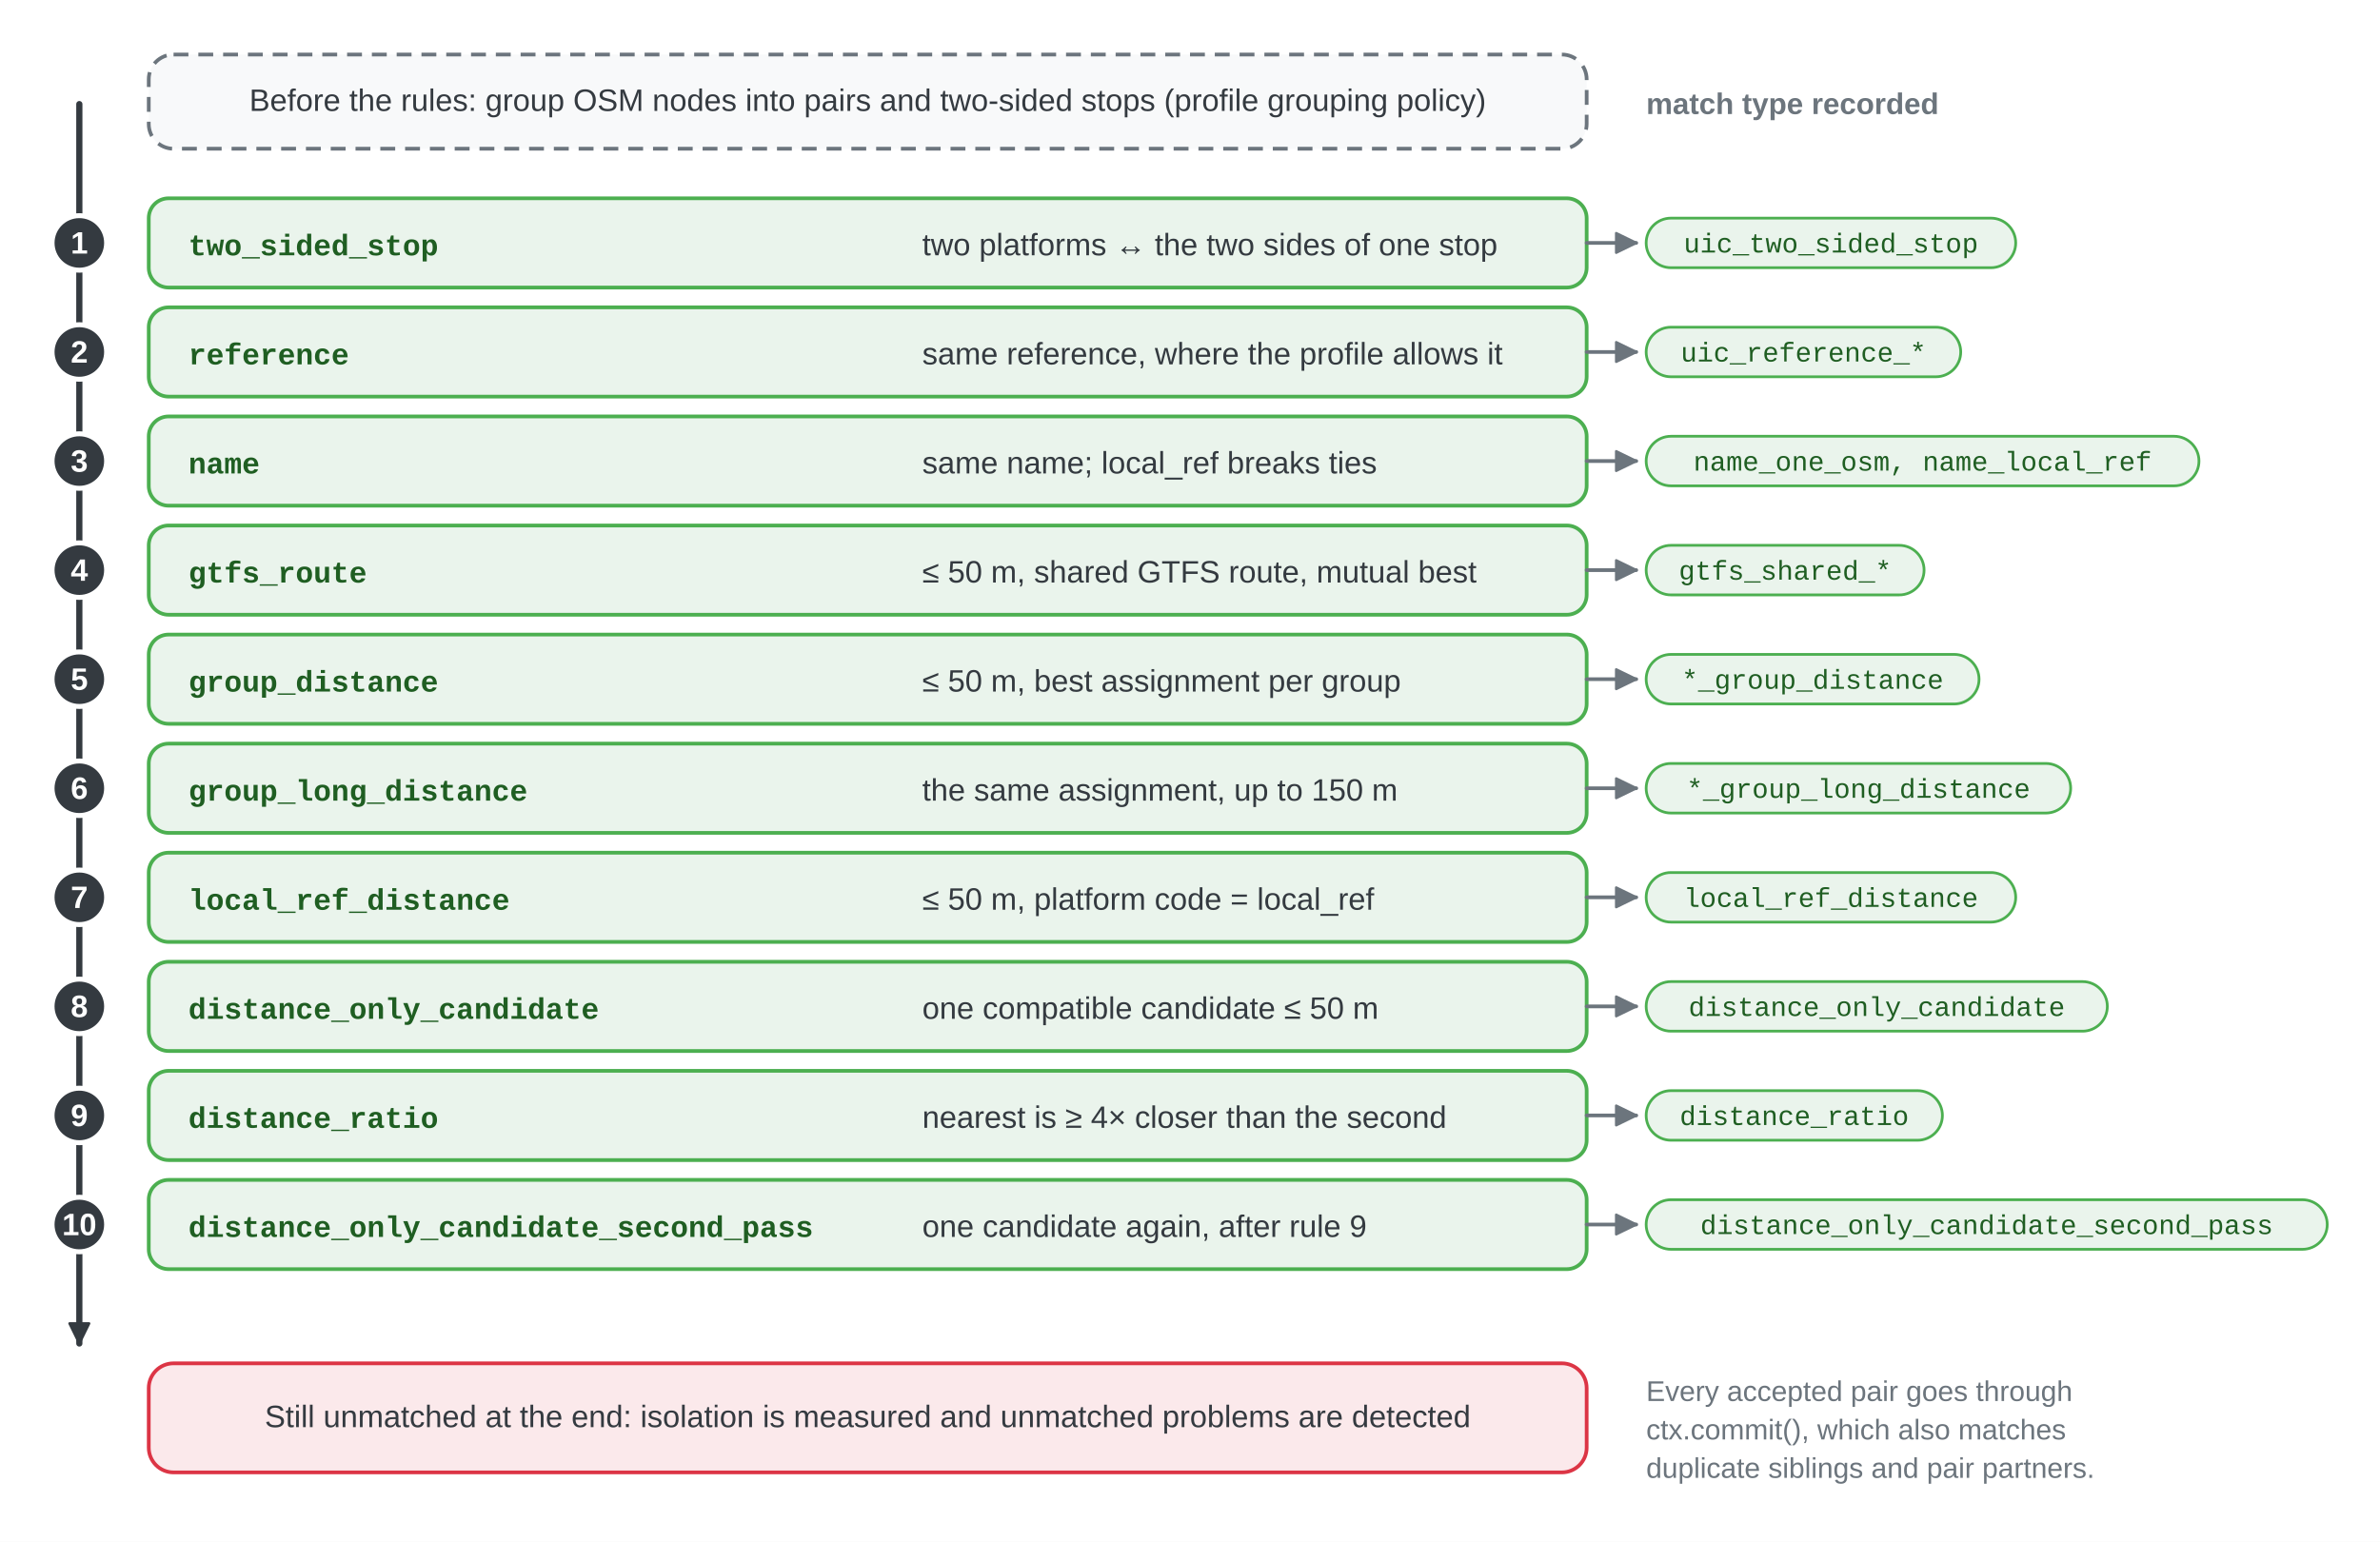
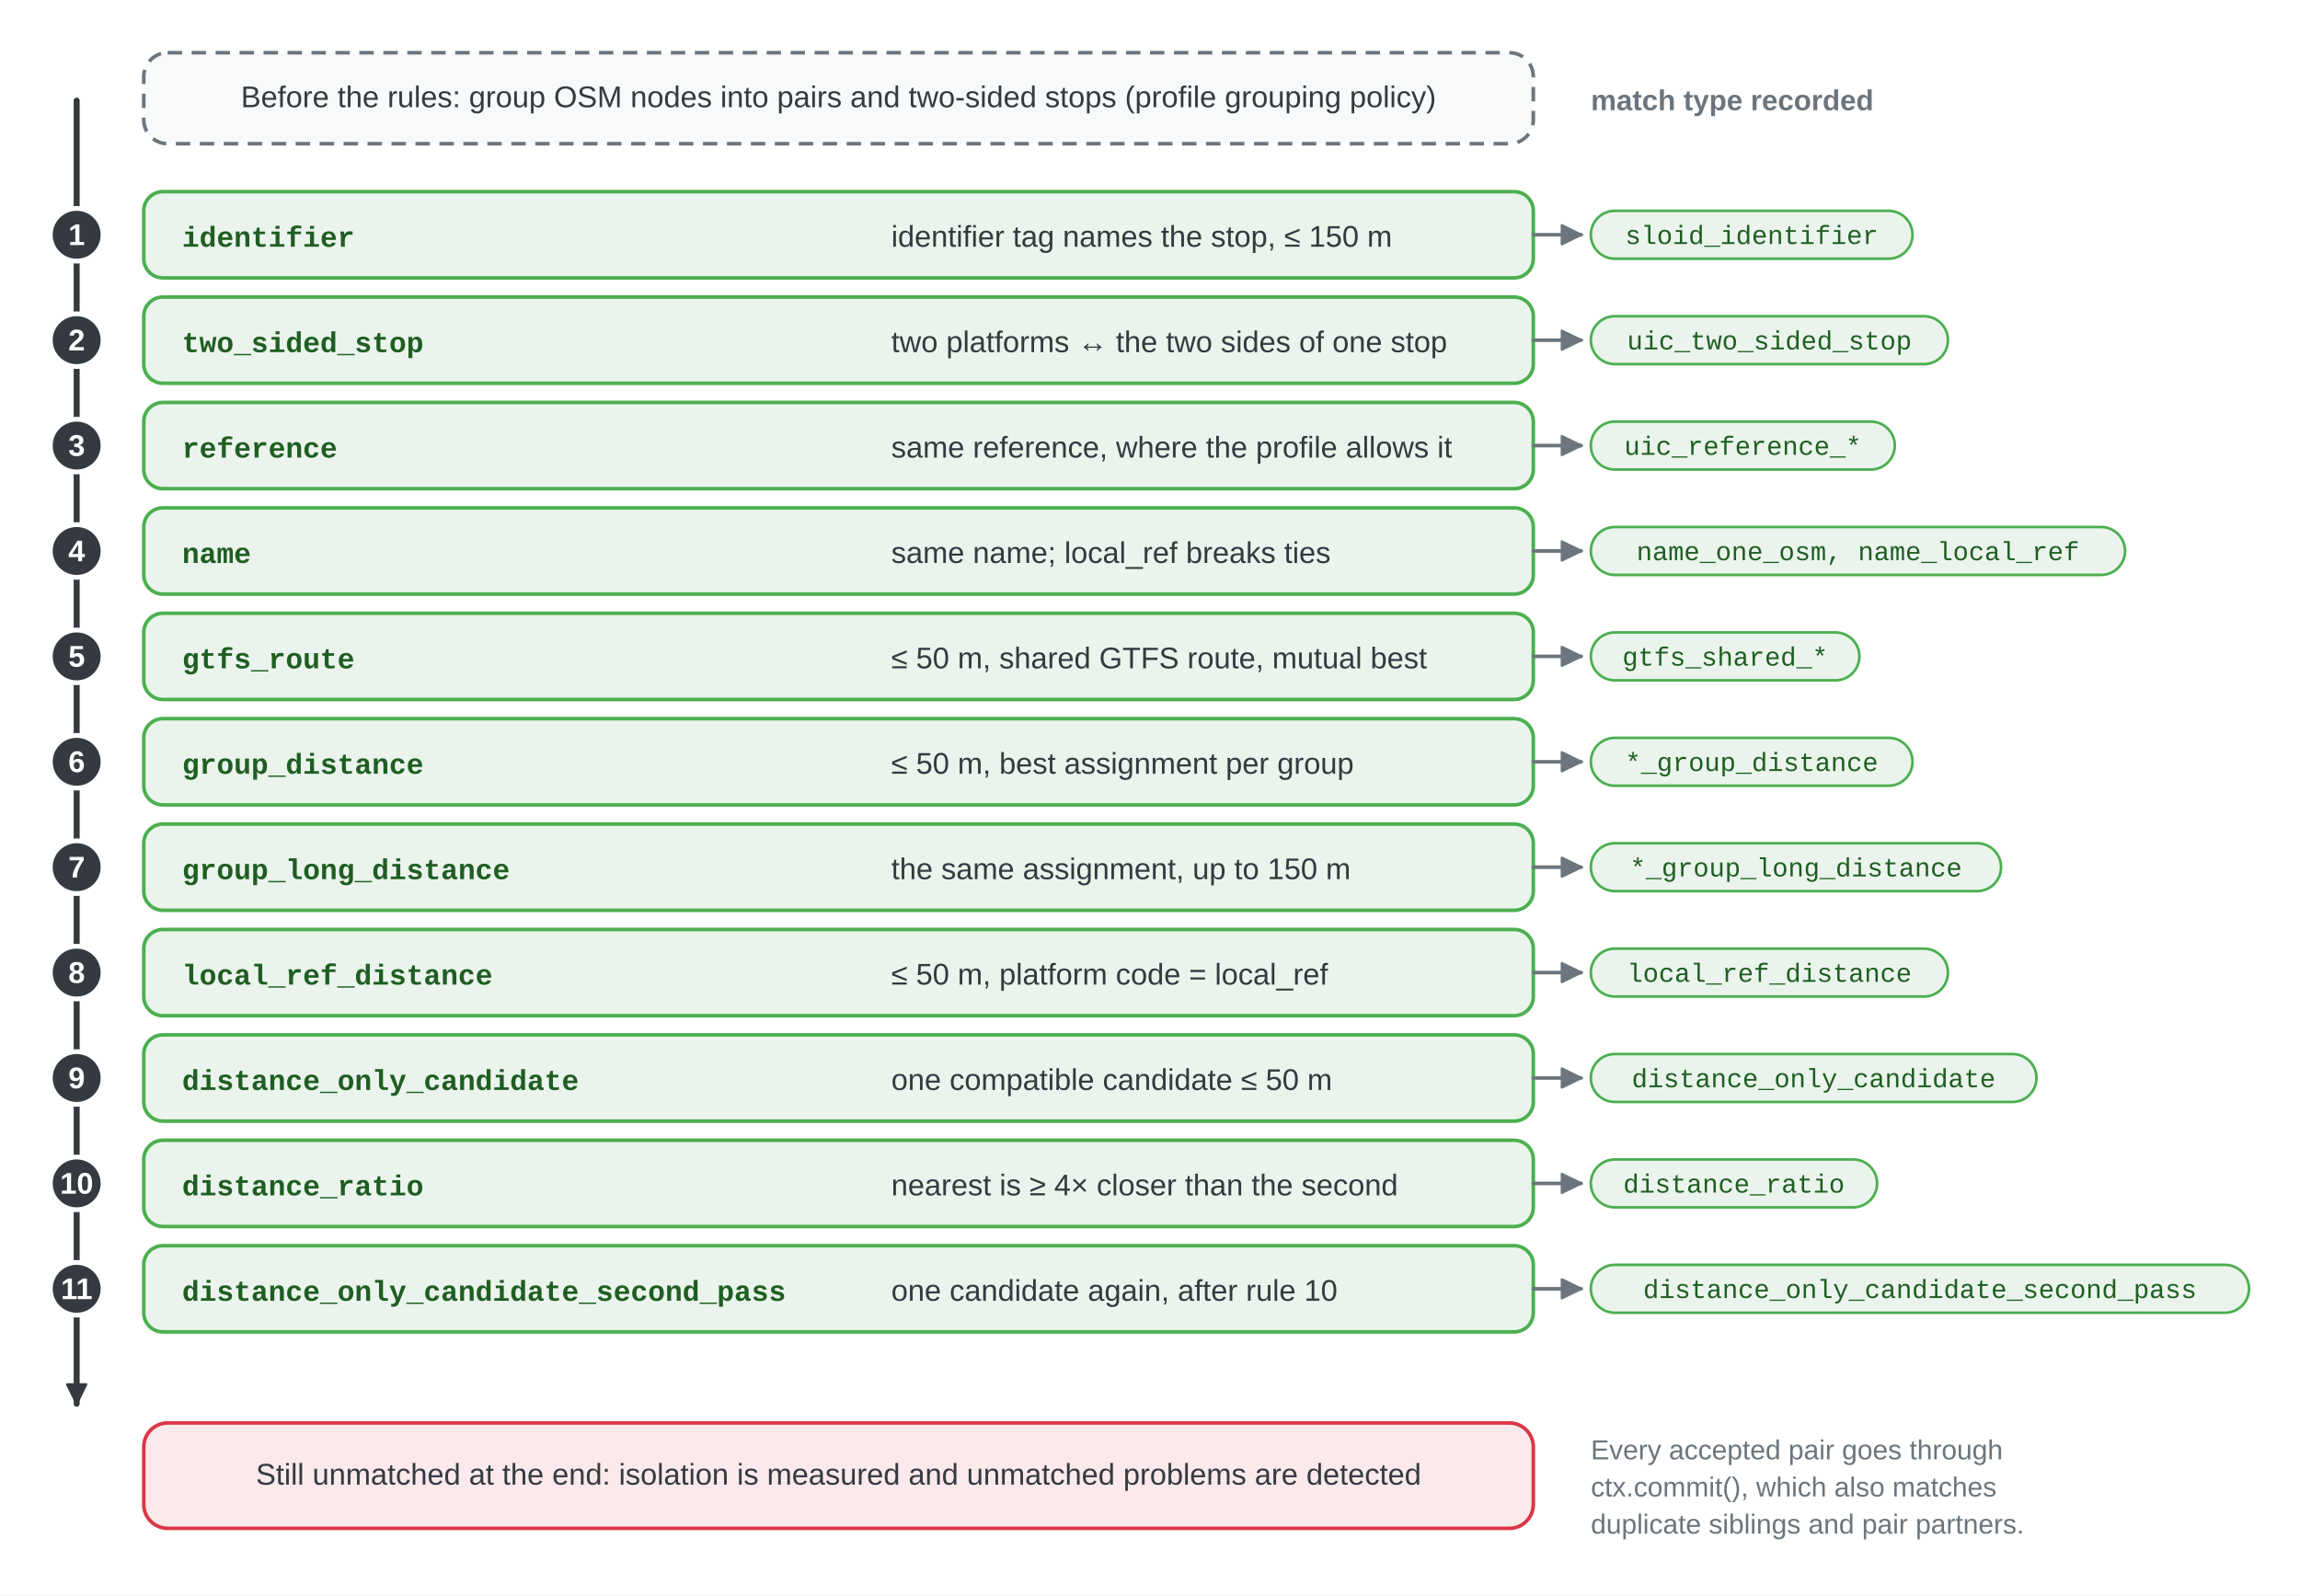
- <svg xmlns="http://www.w3.org/2000/svg" viewBox="0 70 960 622" width="960" height="622" role="img" aria-labelledby="matching-rule-ladder-title matching-rule-ladder-desc">
-   <rect x="0" y="70" width="960" height="622" fill="#ffffff" />
-   <g>
-     <path d="M32 112 L32 612" fill="none" stroke="#343a40" stroke-width="2.5" stroke-linecap="round" stroke-linejoin="round" />
-     <path d="M28.05 603.91 L32 612 L35.95 603.91 Z" fill="#343a40" stroke="#343a40" stroke-width="1" stroke-linejoin="round" />
+ <svg xmlns="http://www.w3.org/2000/svg" viewBox="0 70 960 666" width="960" height="666" role="img" aria-labelledby="matching-rule-ladder-title matching-rule-ladder-desc">
+   <rect x="0" y="70" width="960" height="666" fill="#ffffff" />
+   <g>
+     <path d="M32 112 L32 656" fill="none" stroke="#343a40" stroke-width="2.5" stroke-linecap="round" stroke-linejoin="round" />
+     <path d="M28.05 647.91 L32 656 L35.95 647.91 Z" fill="#343a40" stroke="#343a40" stroke-width="1" stroke-linejoin="round" />
  </g>
  <g>
    <rect x="60" y="92" width="580" height="38" rx="10" fill="#f8f9fa" stroke="#6c757d" stroke-width="1.5" stroke-dasharray="6 4" />
    <text x="350" y="114.75" font-family="'Segoe UI', system-ui, -apple-system, 'Helvetica Neue', Arial, sans-serif" font-size="12.5" fill="#343a40" text-anchor="middle">Before the rules: group OSM nodes into pairs and two-sided stops (profile grouping policy)</text>
  </g>
  <text x="664" y="116" font-family="'Segoe UI', system-ui, -apple-system, 'Helvetica Neue', Arial, sans-serif" font-size="12" fill="#6c757d" font-weight="600">match type recorded</text>
  <g>
    <rect x="60" y="150" width="580" height="36" rx="8" fill="#eaf4ec" stroke="#4caf50" stroke-width="1.5" />
  </g>
-   <text x="76" y="173" font-family="'SFMono-Regular', Consolas, 'Liberation Mono', Menlo, monospace" font-size="12" fill="#1f5e22" font-weight="600">two_sided_stop</text>
-   <text x="372" y="173" font-family="'Segoe UI', system-ui, -apple-system, 'Helvetica Neue', Arial, sans-serif" font-size="12.5" fill="#343a40">two platforms ↔ the two sides of one stop</text>
+   <text x="76" y="173" font-family="'SFMono-Regular', Consolas, 'Liberation Mono', Menlo, monospace" font-size="12" fill="#1f5e22" font-weight="600">identifier</text>
+   <text x="372" y="173" font-family="'Segoe UI', system-ui, -apple-system, 'Helvetica Neue', Arial, sans-serif" font-size="12.5" fill="#343a40">identifier tag names the stop, ≤ 150 m</text>
  <g>
    <path d="M640 168 L660 168" fill="none" stroke="#6c757d" stroke-width="1.5" stroke-linecap="round" stroke-linejoin="round" />
    <path d="M651.91 171.95 L660 168 L651.91 164.05 Z" fill="#6c757d" stroke="#6c757d" stroke-width="1" stroke-linejoin="round" />
  </g>
  <g>
-     <rect x="664" y="158" width="149.06" height="20" rx="10" fill="#eaf4ec" stroke="#4caf50" stroke-width="1.1" />
-     <text x="738.53" y="171.85" font-family="'SFMono-Regular', Consolas, 'Liberation Mono', Menlo, monospace" font-size="11" fill="#1f5e22" text-anchor="middle">uic_two_sided_stop</text>
+     <rect x="664" y="158" width="134.27" height="20" rx="10" fill="#eaf4ec" stroke="#4caf50" stroke-width="1.1" />
+     <text x="731.14" y="171.85" font-family="'SFMono-Regular', Consolas, 'Liberation Mono', Menlo, monospace" font-size="11" fill="#1f5e22" text-anchor="middle">sloid_identifier</text>
  </g>
  <g>
    <circle cx="32" cy="168" r="11" fill="#343a40" stroke="#ffffff" stroke-width="2" />
    <text x="32" y="172.3" font-family="'Segoe UI', system-ui, -apple-system, 'Helvetica Neue', Arial, sans-serif" font-size="12.5" fill="#ffffff" font-weight="600" text-anchor="middle">1</text>
  </g>
  <g>
    <rect x="60" y="194" width="580" height="36" rx="8" fill="#eaf4ec" stroke="#4caf50" stroke-width="1.5" />
  </g>
-   <text x="76" y="217" font-family="'SFMono-Regular', Consolas, 'Liberation Mono', Menlo, monospace" font-size="12" fill="#1f5e22" font-weight="600">reference</text>
-   <text x="372" y="217" font-family="'Segoe UI', system-ui, -apple-system, 'Helvetica Neue', Arial, sans-serif" font-size="12.5" fill="#343a40">same reference, where the profile allows it</text>
+   <text x="76" y="217" font-family="'SFMono-Regular', Consolas, 'Liberation Mono', Menlo, monospace" font-size="12" fill="#1f5e22" font-weight="600">two_sided_stop</text>
+   <text x="372" y="217" font-family="'Segoe UI', system-ui, -apple-system, 'Helvetica Neue', Arial, sans-serif" font-size="12.5" fill="#343a40">two platforms ↔ the two sides of one stop</text>
  <g>
    <path d="M640 212 L660 212" fill="none" stroke="#6c757d" stroke-width="1.5" stroke-linecap="round" stroke-linejoin="round" />
    <path d="M651.91 215.95 L660 212 L651.91 208.05 Z" fill="#6c757d" stroke="#6c757d" stroke-width="1" stroke-linejoin="round" />
  </g>
  <g>
-     <rect x="664" y="202" width="126.88" height="20" rx="10" fill="#eaf4ec" stroke="#4caf50" stroke-width="1.1" />
-     <text x="727.44" y="215.85" font-family="'SFMono-Regular', Consolas, 'Liberation Mono', Menlo, monospace" font-size="11" fill="#1f5e22" text-anchor="middle">uic_reference_*</text>
+     <rect x="664" y="202" width="149.06" height="20" rx="10" fill="#eaf4ec" stroke="#4caf50" stroke-width="1.1" />
+     <text x="738.53" y="215.85" font-family="'SFMono-Regular', Consolas, 'Liberation Mono', Menlo, monospace" font-size="11" fill="#1f5e22" text-anchor="middle">uic_two_sided_stop</text>
  </g>
  <g>
    <circle cx="32" cy="212" r="11" fill="#343a40" stroke="#ffffff" stroke-width="2" />
    <text x="32" y="216.3" font-family="'Segoe UI', system-ui, -apple-system, 'Helvetica Neue', Arial, sans-serif" font-size="12.5" fill="#ffffff" font-weight="600" text-anchor="middle">2</text>
  </g>
  <g>
    <rect x="60" y="238" width="580" height="36" rx="8" fill="#eaf4ec" stroke="#4caf50" stroke-width="1.5" />
  </g>
-   <text x="76" y="261" font-family="'SFMono-Regular', Consolas, 'Liberation Mono', Menlo, monospace" font-size="12" fill="#1f5e22" font-weight="600">name</text>
-   <text x="372" y="261" font-family="'Segoe UI', system-ui, -apple-system, 'Helvetica Neue', Arial, sans-serif" font-size="12.5" fill="#343a40">same name; local_ref breaks ties</text>
+   <text x="76" y="261" font-family="'SFMono-Regular', Consolas, 'Liberation Mono', Menlo, monospace" font-size="12" fill="#1f5e22" font-weight="600">reference</text>
+   <text x="372" y="261" font-family="'Segoe UI', system-ui, -apple-system, 'Helvetica Neue', Arial, sans-serif" font-size="12.5" fill="#343a40">same reference, where the profile allows it</text>
  <g>
    <path d="M640 256 L660 256" fill="none" stroke="#6c757d" stroke-width="1.5" stroke-linecap="round" stroke-linejoin="round" />
    <path d="M651.91 259.95 L660 256 L651.91 252.05 Z" fill="#6c757d" stroke="#6c757d" stroke-width="1" stroke-linejoin="round" />
  </g>
  <g>
-     <rect x="664" y="246" width="222.98" height="20" rx="10" fill="#eaf4ec" stroke="#4caf50" stroke-width="1.1" />
-     <text x="775.49" y="259.85" font-family="'SFMono-Regular', Consolas, 'Liberation Mono', Menlo, monospace" font-size="11" fill="#1f5e22" text-anchor="middle">name_one_osm, name_local_ref</text>
+     <rect x="664" y="246" width="126.88" height="20" rx="10" fill="#eaf4ec" stroke="#4caf50" stroke-width="1.1" />
+     <text x="727.44" y="259.85" font-family="'SFMono-Regular', Consolas, 'Liberation Mono', Menlo, monospace" font-size="11" fill="#1f5e22" text-anchor="middle">uic_reference_*</text>
  </g>
  <g>
    <circle cx="32" cy="256" r="11" fill="#343a40" stroke="#ffffff" stroke-width="2" />
    <text x="32" y="260.3" font-family="'Segoe UI', system-ui, -apple-system, 'Helvetica Neue', Arial, sans-serif" font-size="12.5" fill="#ffffff" font-weight="600" text-anchor="middle">3</text>
  </g>
  <g>
    <rect x="60" y="282" width="580" height="36" rx="8" fill="#eaf4ec" stroke="#4caf50" stroke-width="1.5" />
  </g>
-   <text x="76" y="305" font-family="'SFMono-Regular', Consolas, 'Liberation Mono', Menlo, monospace" font-size="12" fill="#1f5e22" font-weight="600">gtfs_route</text>
-   <text x="372" y="305" font-family="'Segoe UI', system-ui, -apple-system, 'Helvetica Neue', Arial, sans-serif" font-size="12.5" fill="#343a40">≤ 50 m, shared GTFS route, mutual best</text>
+   <text x="76" y="305" font-family="'SFMono-Regular', Consolas, 'Liberation Mono', Menlo, monospace" font-size="12" fill="#1f5e22" font-weight="600">name</text>
+   <text x="372" y="305" font-family="'Segoe UI', system-ui, -apple-system, 'Helvetica Neue', Arial, sans-serif" font-size="12.5" fill="#343a40">same name; local_ref breaks ties</text>
  <g>
    <path d="M640 300 L660 300" fill="none" stroke="#6c757d" stroke-width="1.5" stroke-linecap="round" stroke-linejoin="round" />
    <path d="M651.91 303.95 L660 300 L651.91 296.05 Z" fill="#6c757d" stroke="#6c757d" stroke-width="1" stroke-linejoin="round" />
  </g>
  <g>
-     <rect x="664" y="290" width="112.1" height="20" rx="10" fill="#eaf4ec" stroke="#4caf50" stroke-width="1.1" />
-     <text x="720.05" y="303.85" font-family="'SFMono-Regular', Consolas, 'Liberation Mono', Menlo, monospace" font-size="11" fill="#1f5e22" text-anchor="middle">gtfs_shared_*</text>
+     <rect x="664" y="290" width="222.98" height="20" rx="10" fill="#eaf4ec" stroke="#4caf50" stroke-width="1.1" />
+     <text x="775.49" y="303.85" font-family="'SFMono-Regular', Consolas, 'Liberation Mono', Menlo, monospace" font-size="11" fill="#1f5e22" text-anchor="middle">name_one_osm, name_local_ref</text>
  </g>
  <g>
    <circle cx="32" cy="300" r="11" fill="#343a40" stroke="#ffffff" stroke-width="2" />
    <text x="32" y="304.3" font-family="'Segoe UI', system-ui, -apple-system, 'Helvetica Neue', Arial, sans-serif" font-size="12.5" fill="#ffffff" font-weight="600" text-anchor="middle">4</text>
  </g>
  <g>
    <rect x="60" y="326" width="580" height="36" rx="8" fill="#eaf4ec" stroke="#4caf50" stroke-width="1.5" />
  </g>
-   <text x="76" y="349" font-family="'SFMono-Regular', Consolas, 'Liberation Mono', Menlo, monospace" font-size="12" fill="#1f5e22" font-weight="600">group_distance</text>
-   <text x="372" y="349" font-family="'Segoe UI', system-ui, -apple-system, 'Helvetica Neue', Arial, sans-serif" font-size="12.5" fill="#343a40">≤ 50 m, best assignment per group</text>
+   <text x="76" y="349" font-family="'SFMono-Regular', Consolas, 'Liberation Mono', Menlo, monospace" font-size="12" fill="#1f5e22" font-weight="600">gtfs_route</text>
+   <text x="372" y="349" font-family="'Segoe UI', system-ui, -apple-system, 'Helvetica Neue', Arial, sans-serif" font-size="12.5" fill="#343a40">≤ 50 m, shared GTFS route, mutual best</text>
  <g>
    <path d="M640 344 L660 344" fill="none" stroke="#6c757d" stroke-width="1.5" stroke-linecap="round" stroke-linejoin="round" />
    <path d="M651.91 347.95 L660 344 L651.91 340.05 Z" fill="#6c757d" stroke="#6c757d" stroke-width="1" stroke-linejoin="round" />
  </g>
  <g>
-     <rect x="664" y="334" width="134.27" height="20" rx="10" fill="#eaf4ec" stroke="#4caf50" stroke-width="1.1" />
-     <text x="731.14" y="347.85" font-family="'SFMono-Regular', Consolas, 'Liberation Mono', Menlo, monospace" font-size="11" fill="#1f5e22" text-anchor="middle">*_group_distance</text>
+     <rect x="664" y="334" width="112.1" height="20" rx="10" fill="#eaf4ec" stroke="#4caf50" stroke-width="1.1" />
+     <text x="720.05" y="347.85" font-family="'SFMono-Regular', Consolas, 'Liberation Mono', Menlo, monospace" font-size="11" fill="#1f5e22" text-anchor="middle">gtfs_shared_*</text>
  </g>
  <g>
    <circle cx="32" cy="344" r="11" fill="#343a40" stroke="#ffffff" stroke-width="2" />
    <text x="32" y="348.3" font-family="'Segoe UI', system-ui, -apple-system, 'Helvetica Neue', Arial, sans-serif" font-size="12.5" fill="#ffffff" font-weight="600" text-anchor="middle">5</text>
  </g>
  <g>
    <rect x="60" y="370" width="580" height="36" rx="8" fill="#eaf4ec" stroke="#4caf50" stroke-width="1.5" />
  </g>
-   <text x="76" y="393" font-family="'SFMono-Regular', Consolas, 'Liberation Mono', Menlo, monospace" font-size="12" fill="#1f5e22" font-weight="600">group_long_distance</text>
-   <text x="372" y="393" font-family="'Segoe UI', system-ui, -apple-system, 'Helvetica Neue', Arial, sans-serif" font-size="12.5" fill="#343a40">the same assignment, up to 150 m</text>
+   <text x="76" y="393" font-family="'SFMono-Regular', Consolas, 'Liberation Mono', Menlo, monospace" font-size="12" fill="#1f5e22" font-weight="600">group_distance</text>
+   <text x="372" y="393" font-family="'Segoe UI', system-ui, -apple-system, 'Helvetica Neue', Arial, sans-serif" font-size="12.5" fill="#343a40">≤ 50 m, best assignment per group</text>
  <g>
    <path d="M640 388 L660 388" fill="none" stroke="#6c757d" stroke-width="1.5" stroke-linecap="round" stroke-linejoin="round" />
    <path d="M651.91 391.95 L660 388 L651.91 384.05 Z" fill="#6c757d" stroke="#6c757d" stroke-width="1" stroke-linejoin="round" />
  </g>
  <g>
-     <rect x="664" y="378" width="171.23" height="20" rx="10" fill="#eaf4ec" stroke="#4caf50" stroke-width="1.1" />
-     <text x="749.62" y="391.85" font-family="'SFMono-Regular', Consolas, 'Liberation Mono', Menlo, monospace" font-size="11" fill="#1f5e22" text-anchor="middle">*_group_long_distance</text>
+     <rect x="664" y="378" width="134.27" height="20" rx="10" fill="#eaf4ec" stroke="#4caf50" stroke-width="1.1" />
+     <text x="731.14" y="391.85" font-family="'SFMono-Regular', Consolas, 'Liberation Mono', Menlo, monospace" font-size="11" fill="#1f5e22" text-anchor="middle">*_group_distance</text>
  </g>
  <g>
    <circle cx="32" cy="388" r="11" fill="#343a40" stroke="#ffffff" stroke-width="2" />
    <text x="32" y="392.3" font-family="'Segoe UI', system-ui, -apple-system, 'Helvetica Neue', Arial, sans-serif" font-size="12.5" fill="#ffffff" font-weight="600" text-anchor="middle">6</text>
  </g>
  <g>
    <rect x="60" y="414" width="580" height="36" rx="8" fill="#eaf4ec" stroke="#4caf50" stroke-width="1.5" />
  </g>
-   <text x="76" y="437" font-family="'SFMono-Regular', Consolas, 'Liberation Mono', Menlo, monospace" font-size="12" fill="#1f5e22" font-weight="600">local_ref_distance</text>
-   <text x="372" y="437" font-family="'Segoe UI', system-ui, -apple-system, 'Helvetica Neue', Arial, sans-serif" font-size="12.5" fill="#343a40">≤ 50 m, platform code = local_ref</text>
+   <text x="76" y="437" font-family="'SFMono-Regular', Consolas, 'Liberation Mono', Menlo, monospace" font-size="12" fill="#1f5e22" font-weight="600">group_long_distance</text>
+   <text x="372" y="437" font-family="'Segoe UI', system-ui, -apple-system, 'Helvetica Neue', Arial, sans-serif" font-size="12.5" fill="#343a40">the same assignment, up to 150 m</text>
  <g>
    <path d="M640 432 L660 432" fill="none" stroke="#6c757d" stroke-width="1.5" stroke-linecap="round" stroke-linejoin="round" />
    <path d="M651.91 435.95 L660 432 L651.91 428.05 Z" fill="#6c757d" stroke="#6c757d" stroke-width="1" stroke-linejoin="round" />
  </g>
  <g>
-     <rect x="664" y="422" width="149.06" height="20" rx="10" fill="#eaf4ec" stroke="#4caf50" stroke-width="1.1" />
-     <text x="738.53" y="435.85" font-family="'SFMono-Regular', Consolas, 'Liberation Mono', Menlo, monospace" font-size="11" fill="#1f5e22" text-anchor="middle">local_ref_distance</text>
+     <rect x="664" y="422" width="171.23" height="20" rx="10" fill="#eaf4ec" stroke="#4caf50" stroke-width="1.1" />
+     <text x="749.62" y="435.85" font-family="'SFMono-Regular', Consolas, 'Liberation Mono', Menlo, monospace" font-size="11" fill="#1f5e22" text-anchor="middle">*_group_long_distance</text>
  </g>
  <g>
    <circle cx="32" cy="432" r="11" fill="#343a40" stroke="#ffffff" stroke-width="2" />
    <text x="32" y="436.3" font-family="'Segoe UI', system-ui, -apple-system, 'Helvetica Neue', Arial, sans-serif" font-size="12.5" fill="#ffffff" font-weight="600" text-anchor="middle">7</text>
  </g>
  <g>
    <rect x="60" y="458" width="580" height="36" rx="8" fill="#eaf4ec" stroke="#4caf50" stroke-width="1.5" />
  </g>
-   <text x="76" y="481" font-family="'SFMono-Regular', Consolas, 'Liberation Mono', Menlo, monospace" font-size="12" fill="#1f5e22" font-weight="600">distance_only_candidate</text>
-   <text x="372" y="481" font-family="'Segoe UI', system-ui, -apple-system, 'Helvetica Neue', Arial, sans-serif" font-size="12.5" fill="#343a40">one compatible candidate ≤ 50 m</text>
+   <text x="76" y="481" font-family="'SFMono-Regular', Consolas, 'Liberation Mono', Menlo, monospace" font-size="12" fill="#1f5e22" font-weight="600">local_ref_distance</text>
+   <text x="372" y="481" font-family="'Segoe UI', system-ui, -apple-system, 'Helvetica Neue', Arial, sans-serif" font-size="12.5" fill="#343a40">≤ 50 m, platform code = local_ref</text>
  <g>
    <path d="M640 476 L660 476" fill="none" stroke="#6c757d" stroke-width="1.5" stroke-linecap="round" stroke-linejoin="round" />
    <path d="M651.91 479.95 L660 476 L651.91 472.05 Z" fill="#6c757d" stroke="#6c757d" stroke-width="1" stroke-linejoin="round" />
  </g>
  <g>
-     <rect x="664" y="466" width="186.02" height="20" rx="10" fill="#eaf4ec" stroke="#4caf50" stroke-width="1.1" />
-     <text x="757.01" y="479.85" font-family="'SFMono-Regular', Consolas, 'Liberation Mono', Menlo, monospace" font-size="11" fill="#1f5e22" text-anchor="middle">distance_only_candidate</text>
+     <rect x="664" y="466" width="149.06" height="20" rx="10" fill="#eaf4ec" stroke="#4caf50" stroke-width="1.1" />
+     <text x="738.53" y="479.85" font-family="'SFMono-Regular', Consolas, 'Liberation Mono', Menlo, monospace" font-size="11" fill="#1f5e22" text-anchor="middle">local_ref_distance</text>
  </g>
  <g>
    <circle cx="32" cy="476" r="11" fill="#343a40" stroke="#ffffff" stroke-width="2" />
    <text x="32" y="480.3" font-family="'Segoe UI', system-ui, -apple-system, 'Helvetica Neue', Arial, sans-serif" font-size="12.5" fill="#ffffff" font-weight="600" text-anchor="middle">8</text>
  </g>
  <g>
    <rect x="60" y="502" width="580" height="36" rx="8" fill="#eaf4ec" stroke="#4caf50" stroke-width="1.5" />
  </g>
-   <text x="76" y="525" font-family="'SFMono-Regular', Consolas, 'Liberation Mono', Menlo, monospace" font-size="12" fill="#1f5e22" font-weight="600">distance_ratio</text>
-   <text x="372" y="525" font-family="'Segoe UI', system-ui, -apple-system, 'Helvetica Neue', Arial, sans-serif" font-size="12.5" fill="#343a40">nearest is ≥ 4× closer than the second</text>
+   <text x="76" y="525" font-family="'SFMono-Regular', Consolas, 'Liberation Mono', Menlo, monospace" font-size="12" fill="#1f5e22" font-weight="600">distance_only_candidate</text>
+   <text x="372" y="525" font-family="'Segoe UI', system-ui, -apple-system, 'Helvetica Neue', Arial, sans-serif" font-size="12.5" fill="#343a40">one compatible candidate ≤ 50 m</text>
  <g>
    <path d="M640 520 L660 520" fill="none" stroke="#6c757d" stroke-width="1.5" stroke-linecap="round" stroke-linejoin="round" />
    <path d="M651.91 523.95 L660 520 L651.91 516.05 Z" fill="#6c757d" stroke="#6c757d" stroke-width="1" stroke-linejoin="round" />
  </g>
  <g>
-     <rect x="664" y="510" width="119.49" height="20" rx="10" fill="#eaf4ec" stroke="#4caf50" stroke-width="1.1" />
-     <text x="723.74" y="523.85" font-family="'SFMono-Regular', Consolas, 'Liberation Mono', Menlo, monospace" font-size="11" fill="#1f5e22" text-anchor="middle">distance_ratio</text>
+     <rect x="664" y="510" width="186.02" height="20" rx="10" fill="#eaf4ec" stroke="#4caf50" stroke-width="1.1" />
+     <text x="757.01" y="523.85" font-family="'SFMono-Regular', Consolas, 'Liberation Mono', Menlo, monospace" font-size="11" fill="#1f5e22" text-anchor="middle">distance_only_candidate</text>
  </g>
  <g>
    <circle cx="32" cy="520" r="11" fill="#343a40" stroke="#ffffff" stroke-width="2" />
    <text x="32" y="524.3" font-family="'Segoe UI', system-ui, -apple-system, 'Helvetica Neue', Arial, sans-serif" font-size="12.5" fill="#ffffff" font-weight="600" text-anchor="middle">9</text>
  </g>
  <g>
    <rect x="60" y="546" width="580" height="36" rx="8" fill="#eaf4ec" stroke="#4caf50" stroke-width="1.5" />
  </g>
-   <text x="76" y="569" font-family="'SFMono-Regular', Consolas, 'Liberation Mono', Menlo, monospace" font-size="12" fill="#1f5e22" font-weight="600">distance_only_candidate_second_pass</text>
-   <text x="372" y="569" font-family="'Segoe UI', system-ui, -apple-system, 'Helvetica Neue', Arial, sans-serif" font-size="12.5" fill="#343a40">one candidate again, after rule 9</text>
+   <text x="76" y="569" font-family="'SFMono-Regular', Consolas, 'Liberation Mono', Menlo, monospace" font-size="12" fill="#1f5e22" font-weight="600">distance_ratio</text>
+   <text x="372" y="569" font-family="'Segoe UI', system-ui, -apple-system, 'Helvetica Neue', Arial, sans-serif" font-size="12.5" fill="#343a40">nearest is ≥ 4× closer than the second</text>
  <g>
    <path d="M640 564 L660 564" fill="none" stroke="#6c757d" stroke-width="1.5" stroke-linecap="round" stroke-linejoin="round" />
    <path d="M651.91 567.95 L660 564 L651.91 560.05 Z" fill="#6c757d" stroke="#6c757d" stroke-width="1" stroke-linejoin="round" />
  </g>
  <g>
-     <rect x="664" y="554" width="274.72" height="20" rx="10" fill="#eaf4ec" stroke="#4caf50" stroke-width="1.1" />
-     <text x="801.36" y="567.85" font-family="'SFMono-Regular', Consolas, 'Liberation Mono', Menlo, monospace" font-size="11" fill="#1f5e22" text-anchor="middle">distance_only_candidate_second_pass</text>
+     <rect x="664" y="554" width="119.49" height="20" rx="10" fill="#eaf4ec" stroke="#4caf50" stroke-width="1.1" />
+     <text x="723.74" y="567.85" font-family="'SFMono-Regular', Consolas, 'Liberation Mono', Menlo, monospace" font-size="11" fill="#1f5e22" text-anchor="middle">distance_ratio</text>
  </g>
  <g>
    <circle cx="32" cy="564" r="11" fill="#343a40" stroke="#ffffff" stroke-width="2" />
    <text x="32" y="568.3" font-family="'Segoe UI', system-ui, -apple-system, 'Helvetica Neue', Arial, sans-serif" font-size="12.5" fill="#ffffff" font-weight="600" text-anchor="middle">10</text>
  </g>
  <g>
-     <rect x="60" y="620" width="580" height="44" rx="10" fill="#fbe9eb" stroke="#dc3545" stroke-width="1.5" />
-     <text x="350" y="645.75" font-family="'Segoe UI', system-ui, -apple-system, 'Helvetica Neue', Arial, sans-serif" font-size="12.5" fill="#343a40" text-anchor="middle">Still unmatched at the end: isolation is measured and unmatched problems are detected</text>
-   </g>
-   <text x="664" y="635.2" font-family="'Segoe UI', system-ui, -apple-system, 'Helvetica Neue', Arial, sans-serif" font-size="11.5" fill="#6c757d">Every accepted pair goes through</text>
-   <text x="664" y="650.7" font-family="'Segoe UI', system-ui, -apple-system, 'Helvetica Neue', Arial, sans-serif" font-size="11.5" fill="#6c757d">ctx.commit(), which also matches</text>
-   <text x="664" y="666.2" font-family="'Segoe UI', system-ui, -apple-system, 'Helvetica Neue', Arial, sans-serif" font-size="11.5" fill="#6c757d">duplicate siblings and pair partners.</text>
+     <rect x="60" y="590" width="580" height="36" rx="8" fill="#eaf4ec" stroke="#4caf50" stroke-width="1.5" />
+   </g>
+   <text x="76" y="613" font-family="'SFMono-Regular', Consolas, 'Liberation Mono', Menlo, monospace" font-size="12" fill="#1f5e22" font-weight="600">distance_only_candidate_second_pass</text>
+   <text x="372" y="613" font-family="'Segoe UI', system-ui, -apple-system, 'Helvetica Neue', Arial, sans-serif" font-size="12.5" fill="#343a40">one candidate again, after rule 10</text>
+   <g>
+     <path d="M640 608 L660 608" fill="none" stroke="#6c757d" stroke-width="1.5" stroke-linecap="round" stroke-linejoin="round" />
+     <path d="M651.91 611.95 L660 608 L651.91 604.05 Z" fill="#6c757d" stroke="#6c757d" stroke-width="1" stroke-linejoin="round" />
+   </g>
+   <g>
+     <rect x="664" y="598" width="274.72" height="20" rx="10" fill="#eaf4ec" stroke="#4caf50" stroke-width="1.1" />
+     <text x="801.36" y="611.85" font-family="'SFMono-Regular', Consolas, 'Liberation Mono', Menlo, monospace" font-size="11" fill="#1f5e22" text-anchor="middle">distance_only_candidate_second_pass</text>
+   </g>
+   <g>
+     <circle cx="32" cy="608" r="11" fill="#343a40" stroke="#ffffff" stroke-width="2" />
+     <text x="32" y="612.3" font-family="'Segoe UI', system-ui, -apple-system, 'Helvetica Neue', Arial, sans-serif" font-size="12.5" fill="#ffffff" font-weight="600" text-anchor="middle">11</text>
+   </g>
+   <g>
+     <rect x="60" y="664" width="580" height="44" rx="10" fill="#fbe9eb" stroke="#dc3545" stroke-width="1.5" />
+     <text x="350" y="689.75" font-family="'Segoe UI', system-ui, -apple-system, 'Helvetica Neue', Arial, sans-serif" font-size="12.5" fill="#343a40" text-anchor="middle">Still unmatched at the end: isolation is measured and unmatched problems are detected</text>
+   </g>
+   <text x="664" y="679.2" font-family="'Segoe UI', system-ui, -apple-system, 'Helvetica Neue', Arial, sans-serif" font-size="11.5" fill="#6c757d">Every accepted pair goes through</text>
+   <text x="664" y="694.7" font-family="'Segoe UI', system-ui, -apple-system, 'Helvetica Neue', Arial, sans-serif" font-size="11.5" fill="#6c757d">ctx.commit(), which also matches</text>
+   <text x="664" y="710.2" font-family="'Segoe UI', system-ui, -apple-system, 'Helvetica Neue', Arial, sans-serif" font-size="11.5" fill="#6c757d">duplicate siblings and pair partners.</text>
</svg>
